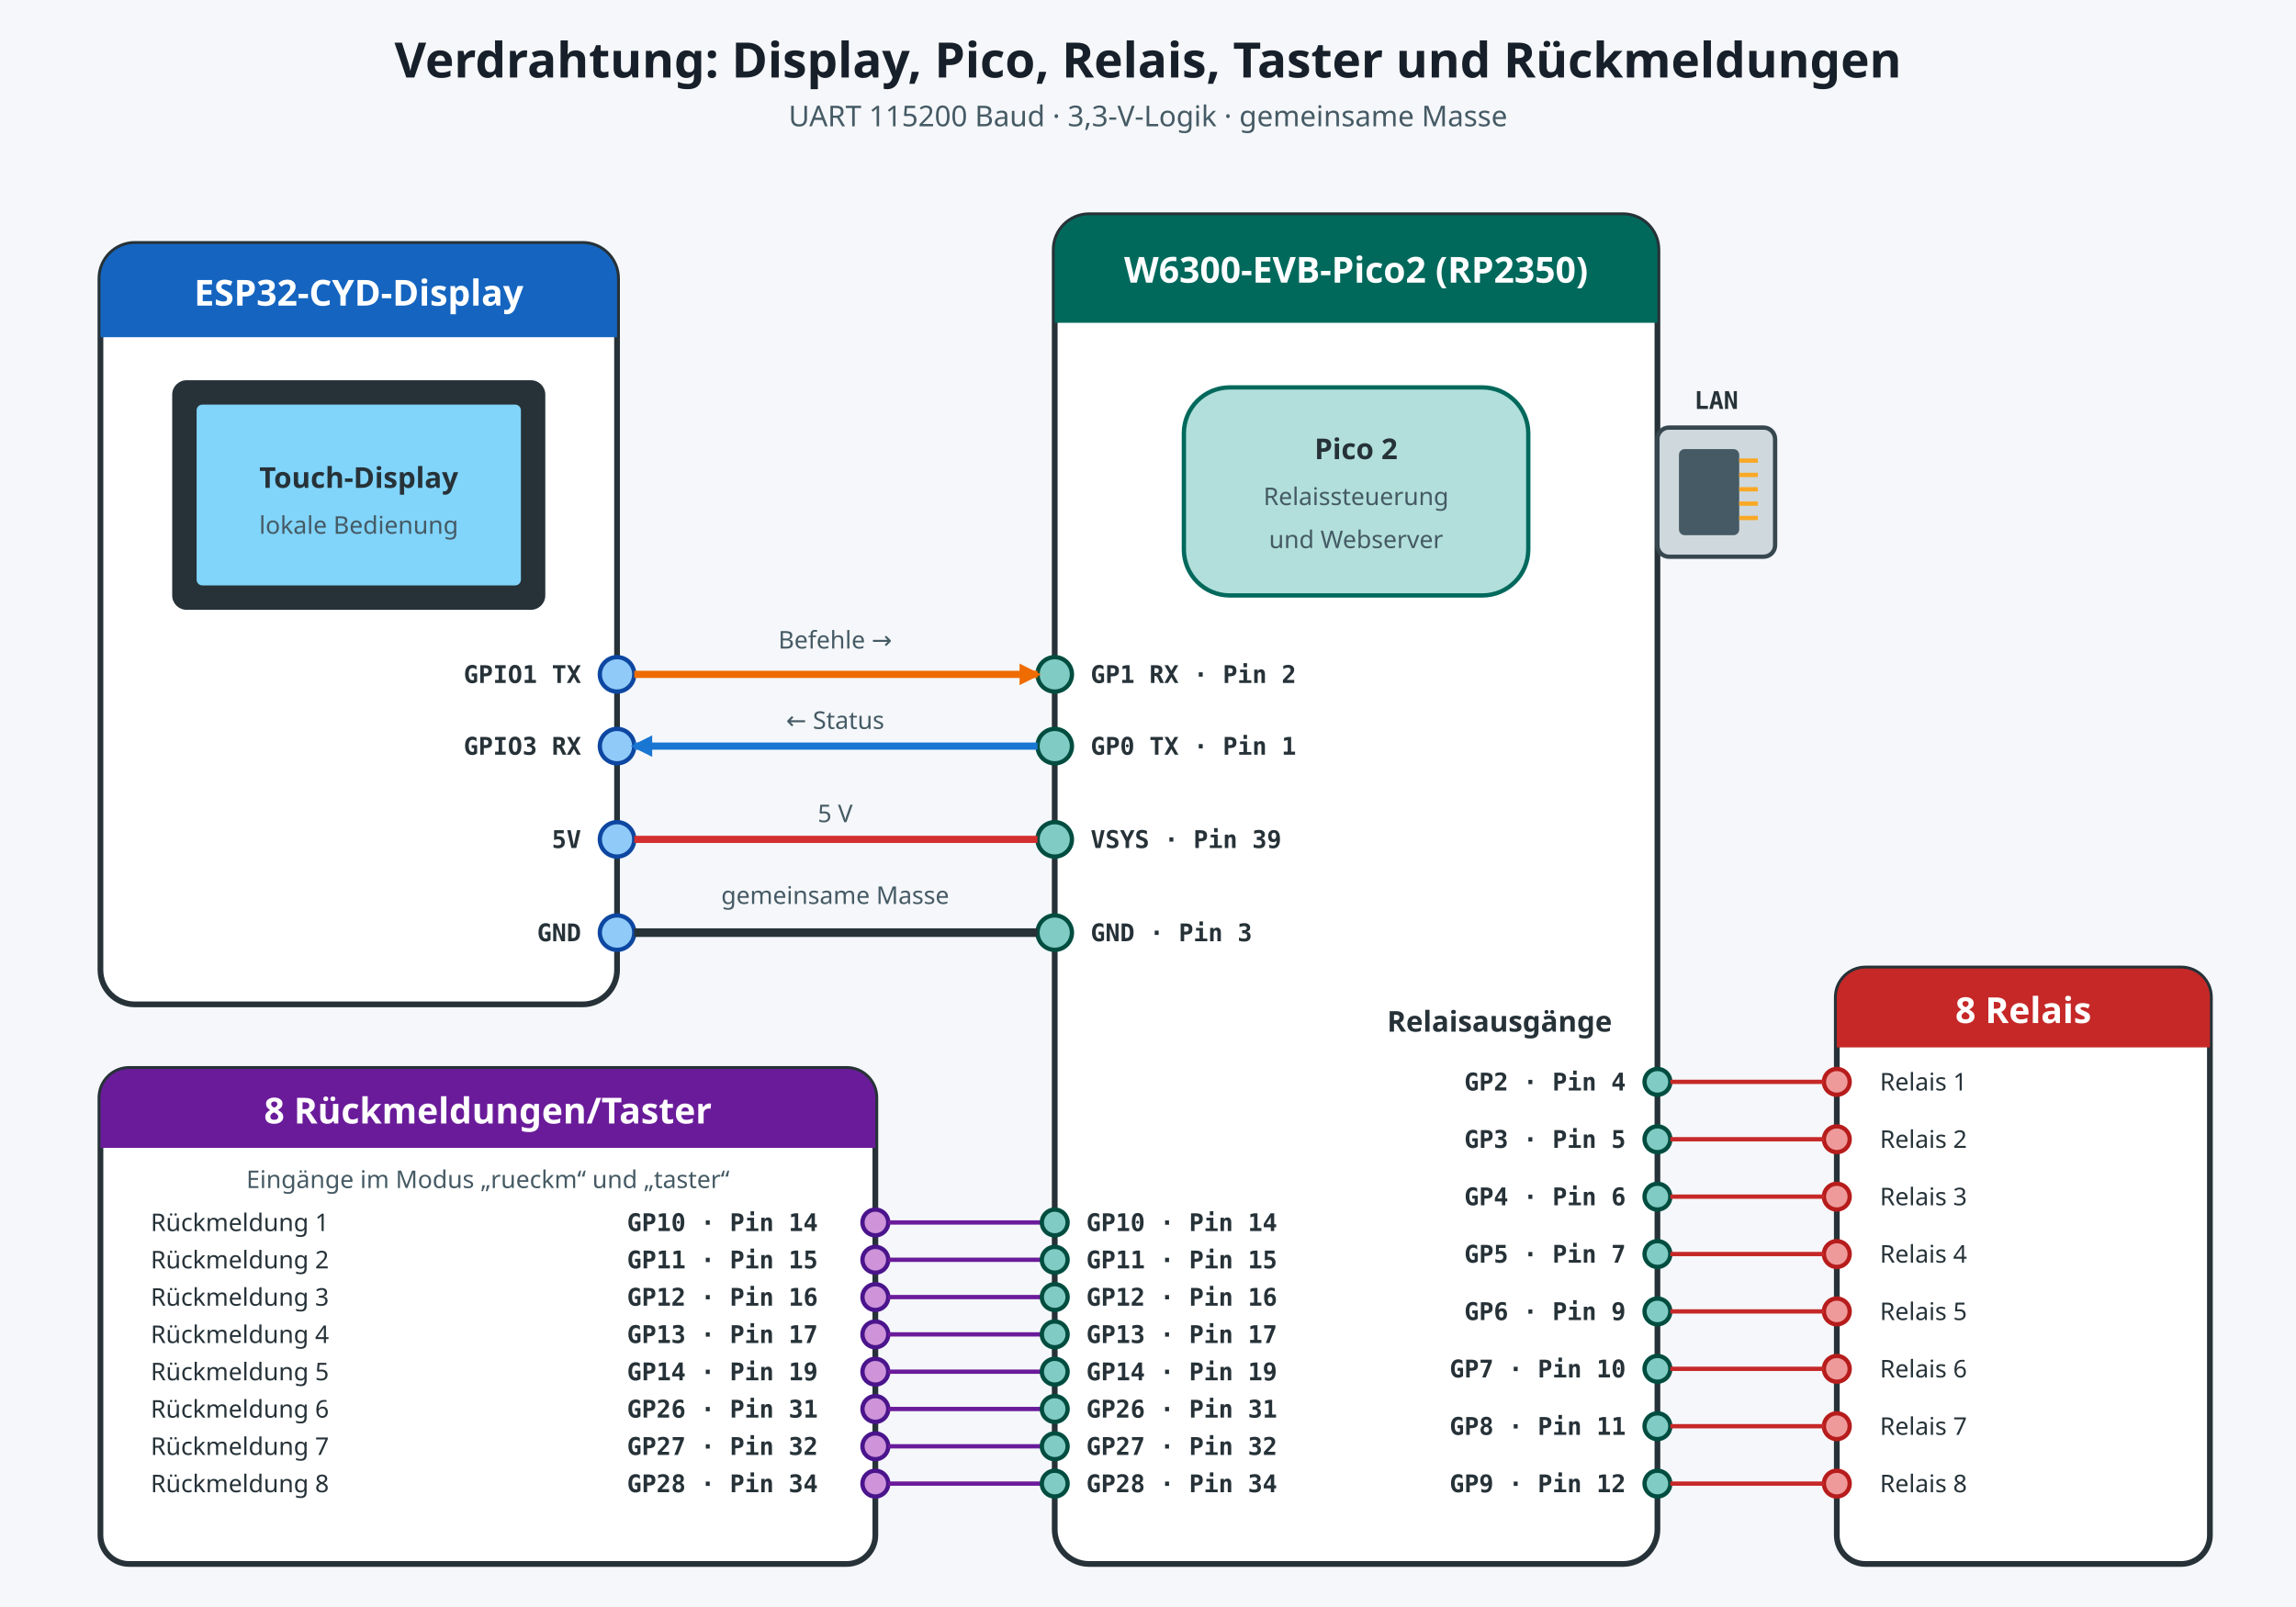
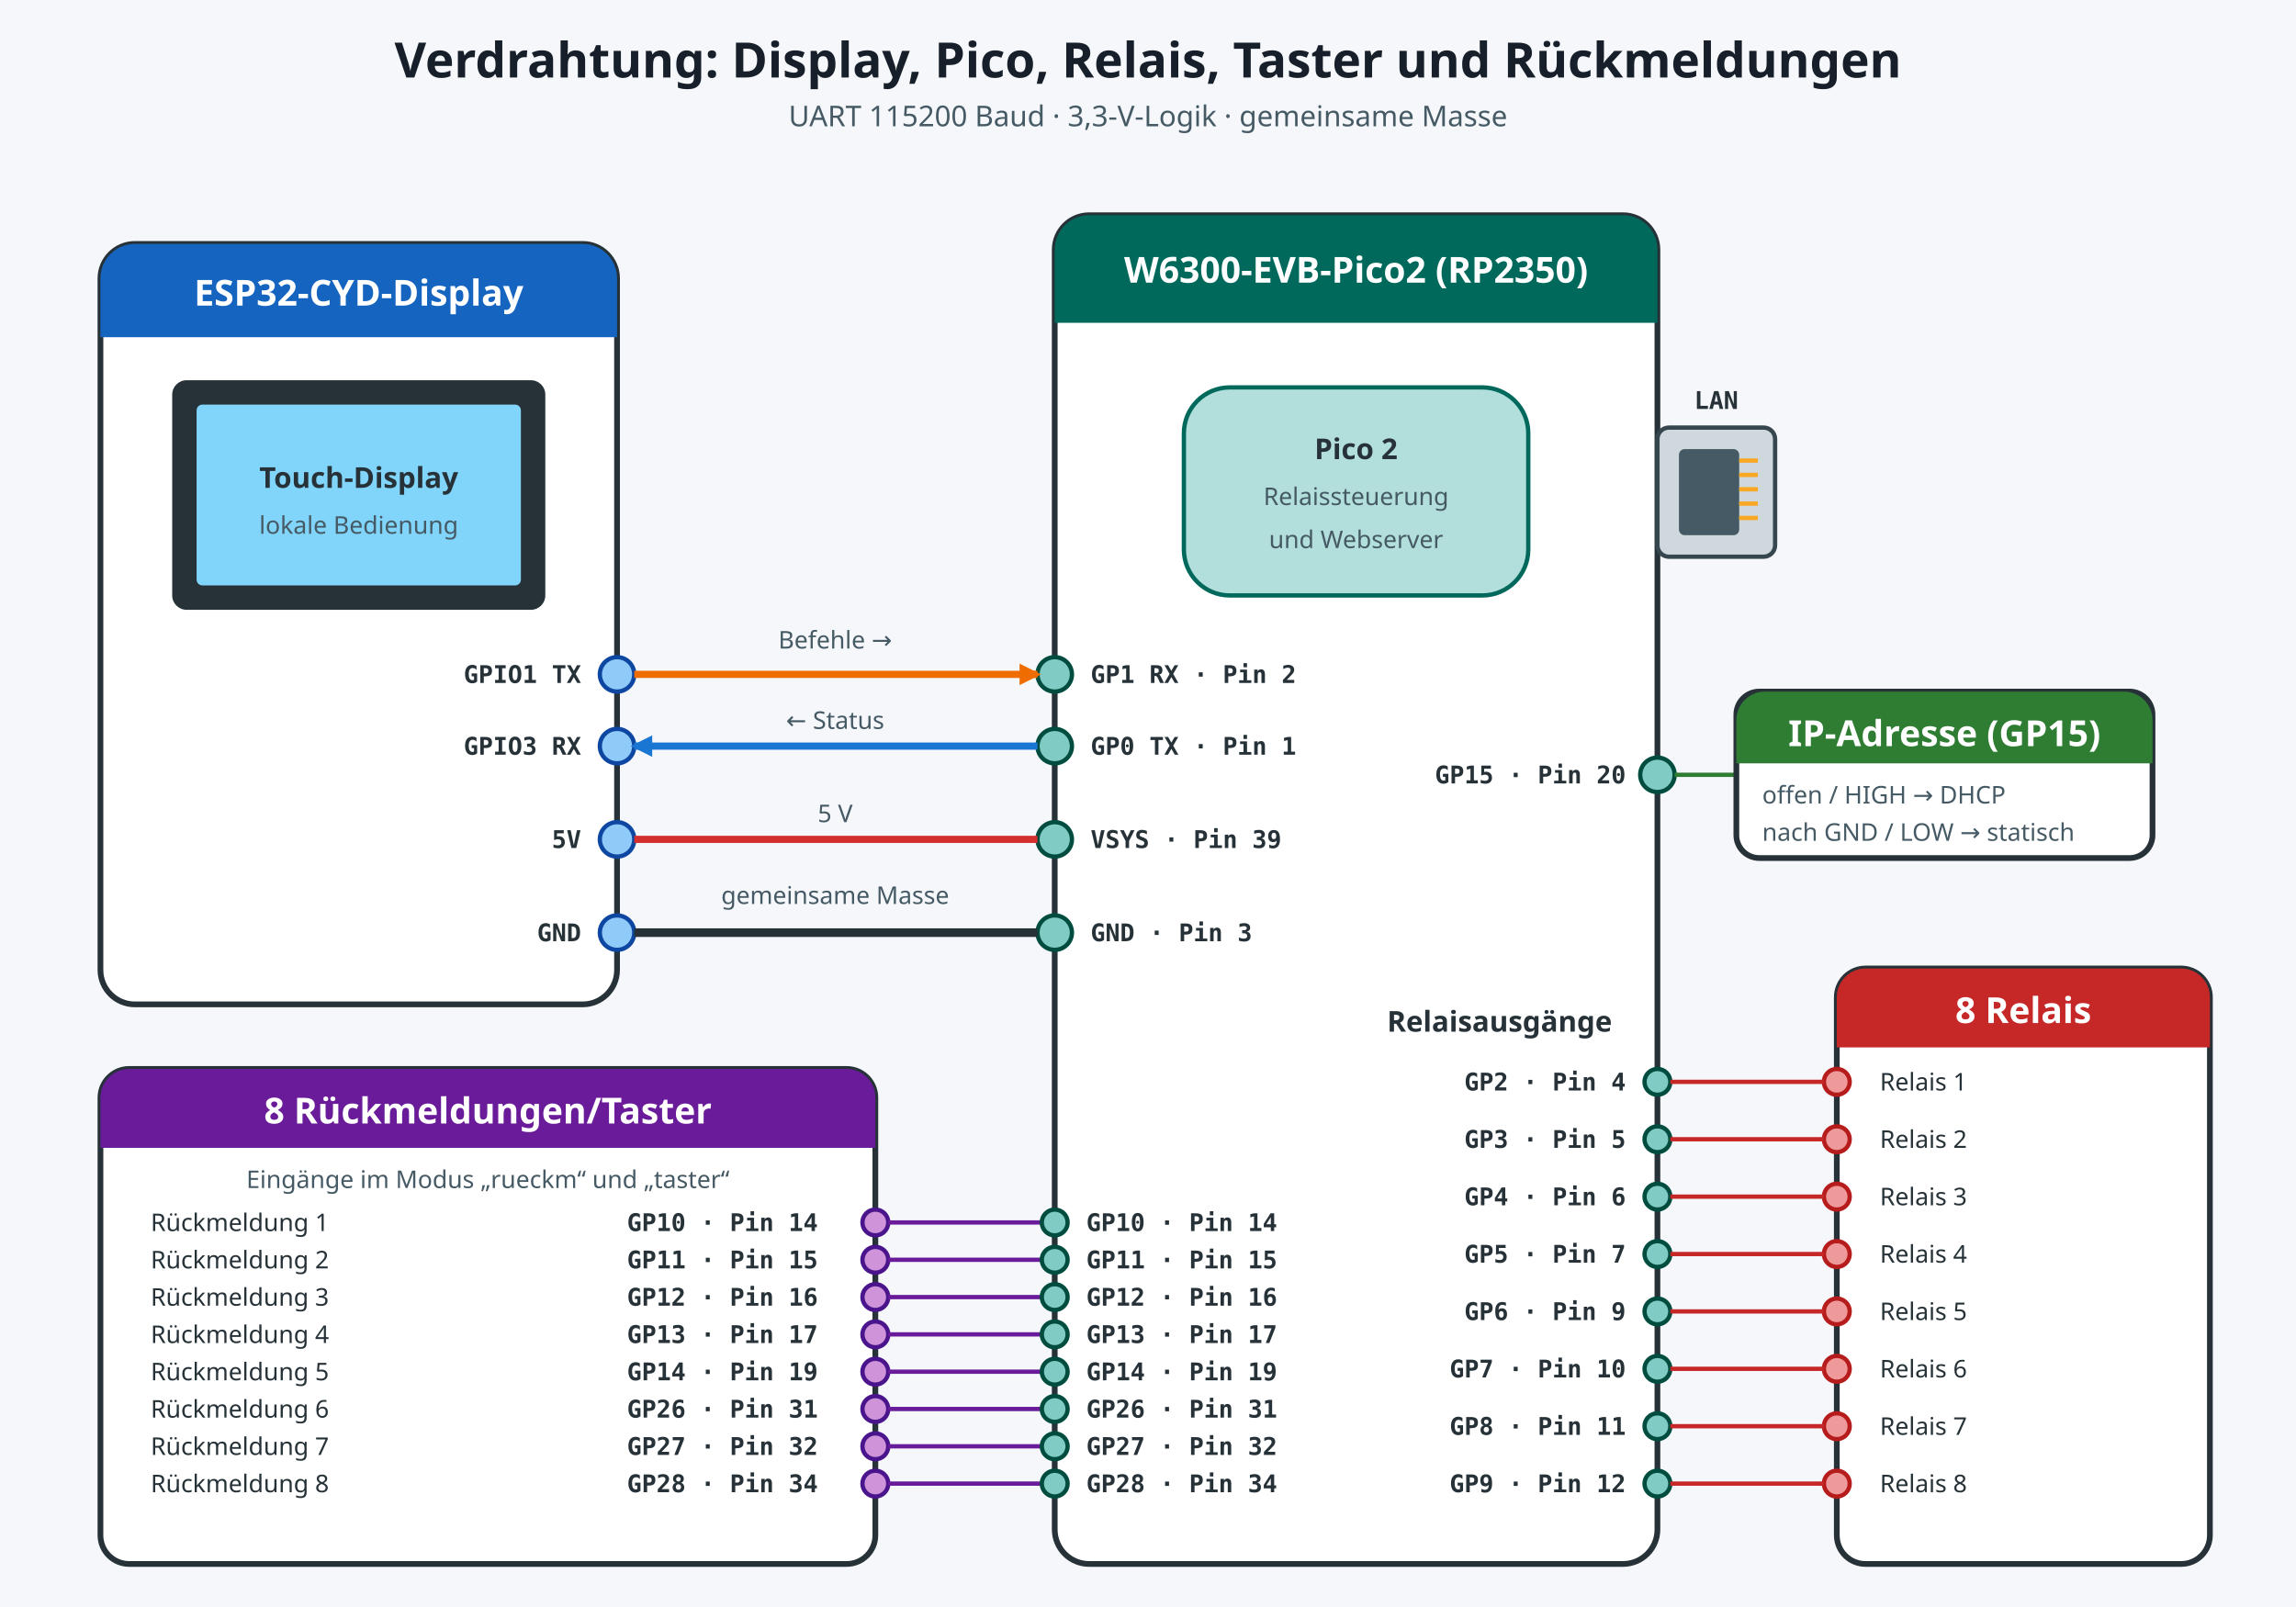
<svg xmlns="http://www.w3.org/2000/svg" width="1600" height="1120" viewBox="0 0 1600 1120" role="img" aria-labelledby="title desc">
  <defs>
    <style>
      .page { fill: #f5f7fa; }
      .board { fill: #ffffff; stroke: #263238; stroke-width: 4; }
      .display-head { fill: #1565c0; }
      .pico-head { fill: #00695c; }
      .relay-head { fill: #c62828; }
      .feedback-head { fill: #6a1b9a; }
      .head-text { fill: #ffffff; font: 700 25px sans-serif; text-anchor: middle; }
      .title { fill: #17202a; font: 700 34px sans-serif; text-anchor: middle; }
      .subtitle { fill: #455a64; font: 20px sans-serif; text-anchor: middle; }
      .label { fill: #263238; font: 700 20px sans-serif; }
      .small { fill: #455a64; font: 17px sans-serif; }
      .pin-text { fill: #263238; font: 700 17px monospace; }
      .channel { fill: #263238; font: 17px sans-serif; }
      .uart-tx { fill: none; stroke: #ef6c00; stroke-width: 5; marker-end: url(#arrow-orange); }
      .uart-rx { fill: none; stroke: #1976d2; stroke-width: 5; marker-end: url(#arrow-blue); }
      .power { fill: none; stroke: #d32f2f; stroke-width: 5; }
      .ground { fill: none; stroke: #263238; stroke-width: 6; }
      .relay-wire { fill: none; stroke: #c62828; stroke-width: 3; }
      .feedback-wire { fill: none; stroke: #6a1b9a; stroke-width: 3; }
      .pin-display { fill: #90caf9; stroke: #0d47a1; stroke-width: 3; }
      .pin-pico { fill: #80cbc4; stroke: #004d40; stroke-width: 3; }
      .pin-relay { fill: #ef9a9a; stroke: #b71c1c; stroke-width: 3; }
      .pin-feedback { fill: #ce93d8; stroke: #4a148c; stroke-width: 3; }
+       .dhcp-head { fill: #2e7d32; }
+       .dhcp-wire { fill: none; stroke: #2e7d32; stroke-width: 3; }
    </style>
    <marker id="arrow-orange" markerWidth="3" markerHeight="3" refX="2.5" refY="1.5" orient="auto" markerUnits="strokeWidth">
      <path d="M0,0 L3,1.5 L0,3 z" fill="#ef6c00" />
    </marker>
    <marker id="arrow-blue" markerWidth="3" markerHeight="3" refX="2.5" refY="1.5" orient="auto" markerUnits="strokeWidth">
      <path d="M0,0 L3,1.5 L0,3 z" fill="#1976d2" />
    </marker>
  </defs>
  <rect class="page" width="1600" height="1120" />
  <text class="title" x="800" y="54">Verdrahtung: Display, Pico, Relais, Taster und Rückmeldungen</text>
  <text class="subtitle" x="800" y="88">UART 115200 Baud · 3,3-V-Logik · gemeinsame Masse</text>
  <rect class="board" x="70" y="170" width="360" height="530" rx="24" />
  <path class="display-head" d="M94 170 H406 A24 24 0 0 1 430 194 V235 H70 V194 A24 24 0 0 1 94 170 Z" />
  <text class="head-text" x="250" y="213">ESP32-CYD-Display</text>
  <rect x="120" y="265" width="260" height="160" rx="10" fill="#263238" />
  <rect x="137" y="282" width="226" height="126" rx="4" fill="#81d4fa" />
  <text class="label" x="250" y="340" text-anchor="middle">Touch-Display</text>
  <text class="small" x="250" y="372" text-anchor="middle">lokale Bedienung</text>
  <circle class="pin-display" cx="430" cy="470" r="12" />
  <circle class="pin-display" cx="430" cy="520" r="12" />
  <circle class="pin-display" cx="430" cy="585" r="12" />
  <circle class="pin-display" cx="430" cy="650" r="12" />
  <text class="pin-text" x="405" y="476" text-anchor="end">GPIO1 TX</text>
  <text class="pin-text" x="405" y="526" text-anchor="end">GPIO3 RX</text>
  <text class="pin-text" x="405" y="591" text-anchor="end">5V</text>
  <text class="pin-text" x="405" y="656" text-anchor="end">GND</text>
  <rect class="board" x="735" y="150" width="420" height="940" rx="24" />
  <path class="pico-head" d="M759 150 H1131 A24 24 0 0 1 1155 174 V225 H735 V174 A24 24 0 0 1 759 150 Z" />
  <text class="head-text" x="945" y="197">W6300-EVB-Pico2 (RP2350)</text>
  <rect x="825" y="270" width="240" height="145" rx="32" fill="#b2dfdb" stroke="#00695c" stroke-width="3" />
  <text class="label" x="945" y="320" text-anchor="middle">Pico 2</text>
  <text class="small" x="945" y="352" text-anchor="middle">Relaissteuerung</text>
  <text class="small" x="945" y="382" text-anchor="middle">und Webserver</text>
  <rect x="1155" y="298" width="82" height="90" rx="8" fill="#cfd8dc" stroke="#37474f" stroke-width="3" />
  <rect x="1170" y="313" width="42" height="60" rx="4" fill="#455a64" />
  <path d="M1212 321 H1225 M1212 331 H1225 M1212 341 H1225 M1212 351 H1225 M1212 361 H1225" stroke="#f9a825" stroke-width="3" />
  <text class="pin-text" x="1196" y="285" text-anchor="middle">LAN</text>
  <circle class="pin-pico" cx="735" cy="470" r="12" />
  <circle class="pin-pico" cx="735" cy="520" r="12" />
  <circle class="pin-pico" cx="735" cy="585" r="12" />
  <circle class="pin-pico" cx="735" cy="650" r="12" />
  <text class="pin-text" x="760" y="476">GP1 RX · Pin 2</text>
  <text class="pin-text" x="760" y="526">GP0 TX · Pin 1</text>
  <text class="pin-text" x="760" y="591">VSYS · Pin 39</text>
  <text class="pin-text" x="760" y="656">GND · Pin 3</text>
  <path class="uart-tx" d="M442 470 H723" />
  <path class="uart-rx" d="M723 520 H442" />
  <path class="power" d="M442 585 H723" />
  <path class="ground" d="M442 650 H723" />
  <text class="small" x="582" y="452" text-anchor="middle" fill="#ef6c00">Befehle →</text>
  <text class="small" x="582" y="508" text-anchor="middle" fill="#1976d2">← Status</text>
  <text class="small" x="582" y="573" text-anchor="middle" fill="#d32f2f">5 V</text>
  <text class="small" x="582" y="630" text-anchor="middle">gemeinsame Masse</text>
  <text class="label" x="1045" y="719" text-anchor="middle">Relaisausgänge</text>
  <g>
    <circle class="pin-pico" cx="1155" cy="754" r="9" />
    <text class="pin-text" x="1133" y="760" text-anchor="end">GP2 · Pin 4</text>
    <circle class="pin-pico" cx="1155" cy="794" r="9" />
    <text class="pin-text" x="1133" y="800" text-anchor="end">GP3 · Pin 5</text>
    <circle class="pin-pico" cx="1155" cy="834" r="9" />
    <text class="pin-text" x="1133" y="840" text-anchor="end">GP4 · Pin 6</text>
    <circle class="pin-pico" cx="1155" cy="874" r="9" />
    <text class="pin-text" x="1133" y="880" text-anchor="end">GP5 · Pin 7</text>
    <circle class="pin-pico" cx="1155" cy="914" r="9" />
    <text class="pin-text" x="1133" y="920" text-anchor="end">GP6 · Pin 9</text>
    <circle class="pin-pico" cx="1155" cy="954" r="9" />
    <text class="pin-text" x="1133" y="960" text-anchor="end">GP7 · Pin 10</text>
    <circle class="pin-pico" cx="1155" cy="994" r="9" />
    <text class="pin-text" x="1133" y="1000" text-anchor="end">GP8 · Pin 11</text>
    <circle class="pin-pico" cx="1155" cy="1034" r="9" />
    <text class="pin-text" x="1133" y="1040" text-anchor="end">GP9 · Pin 12</text>
  </g>
  <rect class="board" x="1280" y="675" width="260" height="415" rx="20" />
  <path class="relay-head" d="M1300 675 H1520 A20 20 0 0 1 1540 695 V730 H1280 V695 A20 20 0 0 1 1300 675 Z" />
  <text class="head-text" x="1410" y="713">8 Relais</text>
  <g class="channel">
    <circle class="pin-relay" cx="1280" cy="754" r="9" />
    <text x="1310" y="760">Relais 1</text>
    <circle class="pin-relay" cx="1280" cy="794" r="9" />
    <text x="1310" y="800">Relais 2</text>
    <circle class="pin-relay" cx="1280" cy="834" r="9" />
    <text x="1310" y="840">Relais 3</text>
    <circle class="pin-relay" cx="1280" cy="874" r="9" />
    <text x="1310" y="880">Relais 4</text>
    <circle class="pin-relay" cx="1280" cy="914" r="9" />
    <text x="1310" y="920">Relais 5</text>
    <circle class="pin-relay" cx="1280" cy="954" r="9" />
    <text x="1310" y="960">Relais 6</text>
    <circle class="pin-relay" cx="1280" cy="994" r="9" />
    <text x="1310" y="1000">Relais 7</text>
    <circle class="pin-relay" cx="1280" cy="1034" r="9" />
    <text x="1310" y="1040">Relais 8</text>
  </g>
  <path class="relay-wire" d="M1164 754 H1271" />
  <path class="relay-wire" d="M1164 794 H1271" />
  <path class="relay-wire" d="M1164 834 H1271" />
  <path class="relay-wire" d="M1164 874 H1271" />
  <path class="relay-wire" d="M1164 914 H1271" />
  <path class="relay-wire" d="M1164 954 H1271" />
  <path class="relay-wire" d="M1164 994 H1271" />
  <path class="relay-wire" d="M1164 1034 H1271" />
+   <circle class="pin-pico" cx="1155" cy="540" r="12" />
+   <text class="pin-text" x="1133" y="546" text-anchor="end">GP15 · Pin 20</text>
+   <path class="dhcp-wire" d="M1167 540 H1210" />
+   <rect class="board" x="1210" y="482" width="290" height="116" rx="16" />
+   <path class="dhcp-head" d="M1230 482 H1480 A20 20 0 0 1 1500 502 V532 H1210 V502 A20 20 0 0 1 1230 482 Z" />
+   <text class="head-text" x="1355" y="520">IP-Adresse (GP15)</text>
+   <text class="small" x="1228" y="560">offen / HIGH → DHCP</text>
+   <text class="small" x="1228" y="586">nach GND / LOW → statisch</text>
  <rect class="board" x="70" y="745" width="540" height="345" rx="20" />
  <path class="feedback-head" d="M90 745 H590 A20 20 0 0 1 610 765 V800 H70 V765 A20 20 0 0 1 90 745 Z" />
  <text class="head-text" x="340" y="783">8 Rückmeldungen/Taster</text>
  <text class="small" x="340" y="828" text-anchor="middle">Eingänge im Modus „rueckm“ und „taster“</text>
  <g class="channel">
    <text x="105" y="858">Rückmeldung 1</text>
    <text class="pin-text" x="570" y="858" text-anchor="end">GP10 · Pin 14</text>
    <circle class="pin-feedback" cx="610" cy="852" r="9" />
    <text x="105" y="884">Rückmeldung 2</text>
    <text class="pin-text" x="570" y="884" text-anchor="end">GP11 · Pin 15</text>
    <circle class="pin-feedback" cx="610" cy="878" r="9" />
    <text x="105" y="910">Rückmeldung 3</text>
    <text class="pin-text" x="570" y="910" text-anchor="end">GP12 · Pin 16</text>
    <circle class="pin-feedback" cx="610" cy="904" r="9" />
    <text x="105" y="936">Rückmeldung 4</text>
    <text class="pin-text" x="570" y="936" text-anchor="end">GP13 · Pin 17</text>
    <circle class="pin-feedback" cx="610" cy="930" r="9" />
    <text x="105" y="962">Rückmeldung 5</text>
    <text class="pin-text" x="570" y="962" text-anchor="end">GP14 · Pin 19</text>
    <circle class="pin-feedback" cx="610" cy="956" r="9" />
    <text x="105" y="988">Rückmeldung 6</text>
    <text class="pin-text" x="570" y="988" text-anchor="end">GP26 · Pin 31</text>
    <circle class="pin-feedback" cx="610" cy="982" r="9" />
    <text x="105" y="1014">Rückmeldung 7</text>
    <text class="pin-text" x="570" y="1014" text-anchor="end">GP27 · Pin 32</text>
    <circle class="pin-feedback" cx="610" cy="1008" r="9" />
    <text x="105" y="1040">Rückmeldung 8</text>
    <text class="pin-text" x="570" y="1040" text-anchor="end">GP28 · Pin 34</text>
    <circle class="pin-feedback" cx="610" cy="1034" r="9" />
  </g>
  <path class="feedback-wire" d="M619 852 H726" />
  <path class="feedback-wire" d="M619 878 H726" />
  <path class="feedback-wire" d="M619 904 H726" />
  <path class="feedback-wire" d="M619 930 H726" />
  <path class="feedback-wire" d="M619 956 H726" />
  <path class="feedback-wire" d="M619 982 H726" />
  <path class="feedback-wire" d="M619 1008 H726" />
  <path class="feedback-wire" d="M619 1034 H726" />
  <g>
    <circle class="pin-pico" cx="735" cy="852" r="9" />
    <text class="pin-text" x="757" y="858">GP10 · Pin 14</text>
    <circle class="pin-pico" cx="735" cy="878" r="9" />
    <text class="pin-text" x="757" y="884">GP11 · Pin 15</text>
    <circle class="pin-pico" cx="735" cy="904" r="9" />
    <text class="pin-text" x="757" y="910">GP12 · Pin 16</text>
    <circle class="pin-pico" cx="735" cy="930" r="9" />
    <text class="pin-text" x="757" y="936">GP13 · Pin 17</text>
    <circle class="pin-pico" cx="735" cy="956" r="9" />
    <text class="pin-text" x="757" y="962">GP14 · Pin 19</text>
    <circle class="pin-pico" cx="735" cy="982" r="9" />
    <text class="pin-text" x="757" y="988">GP26 · Pin 31</text>
    <circle class="pin-pico" cx="735" cy="1008" r="9" />
    <text class="pin-text" x="757" y="1014">GP27 · Pin 32</text>
    <circle class="pin-pico" cx="735" cy="1034" r="9" />
    <text class="pin-text" x="757" y="1040">GP28 · Pin 34</text>
  </g>
</svg>
